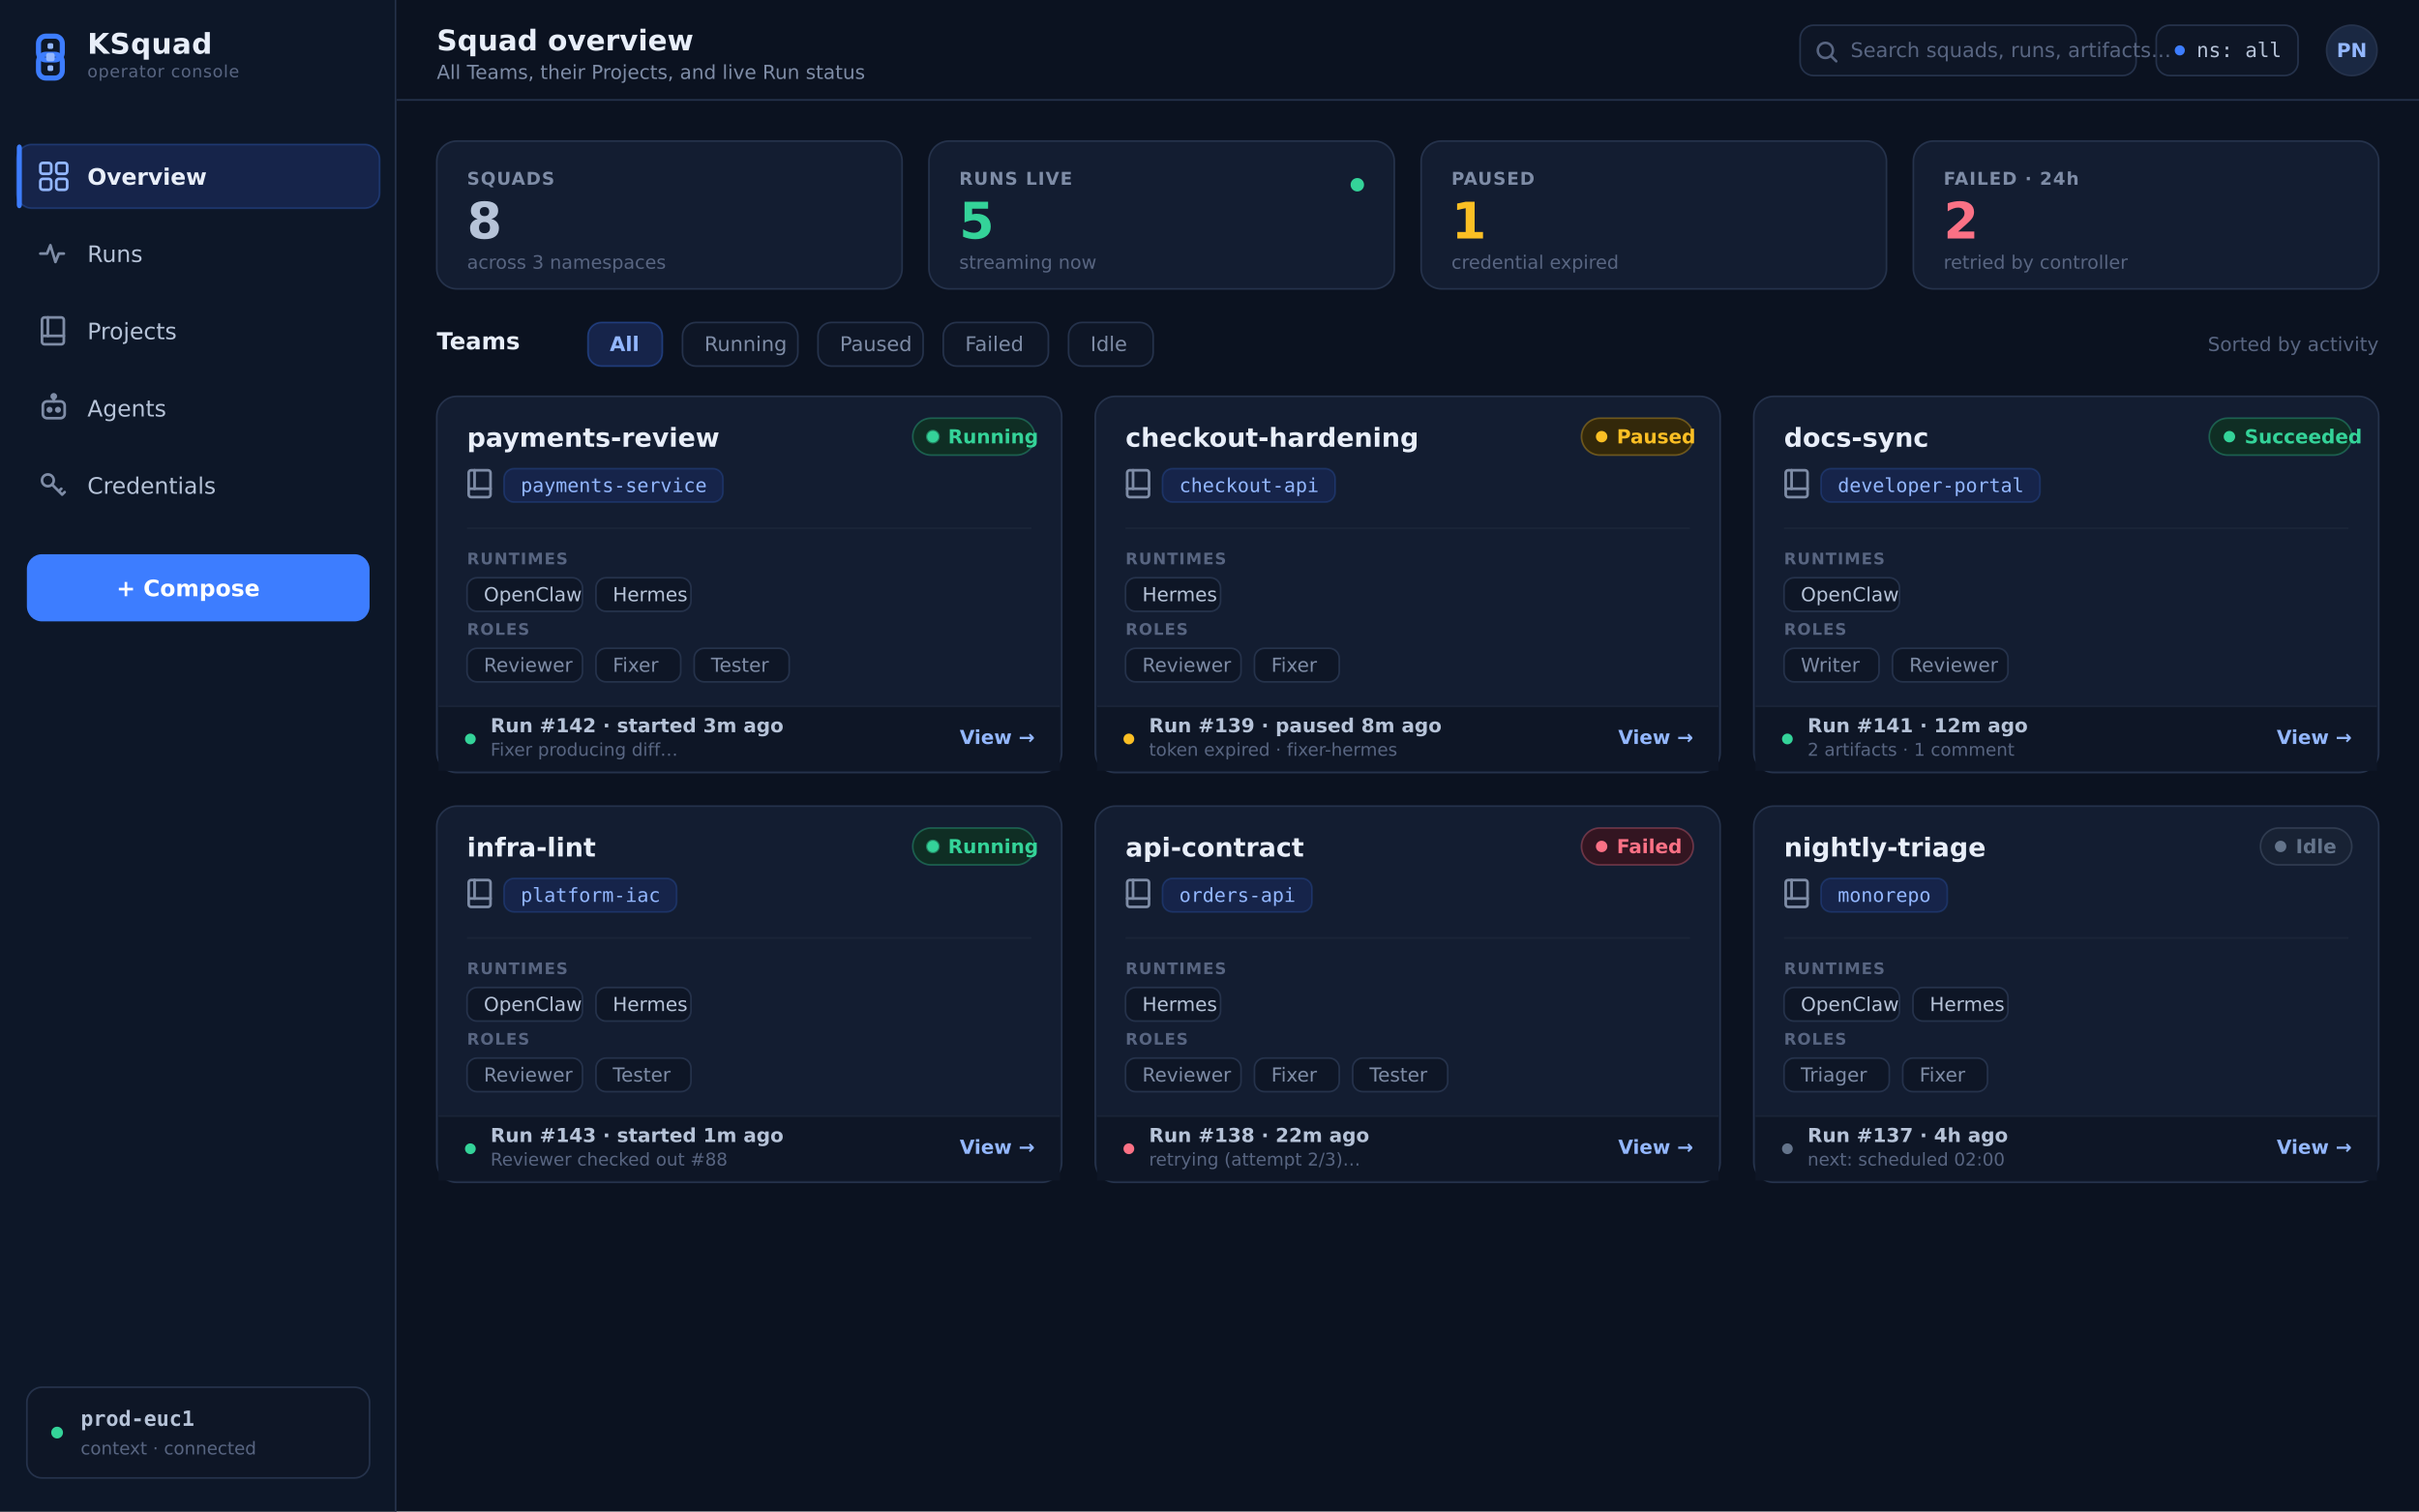
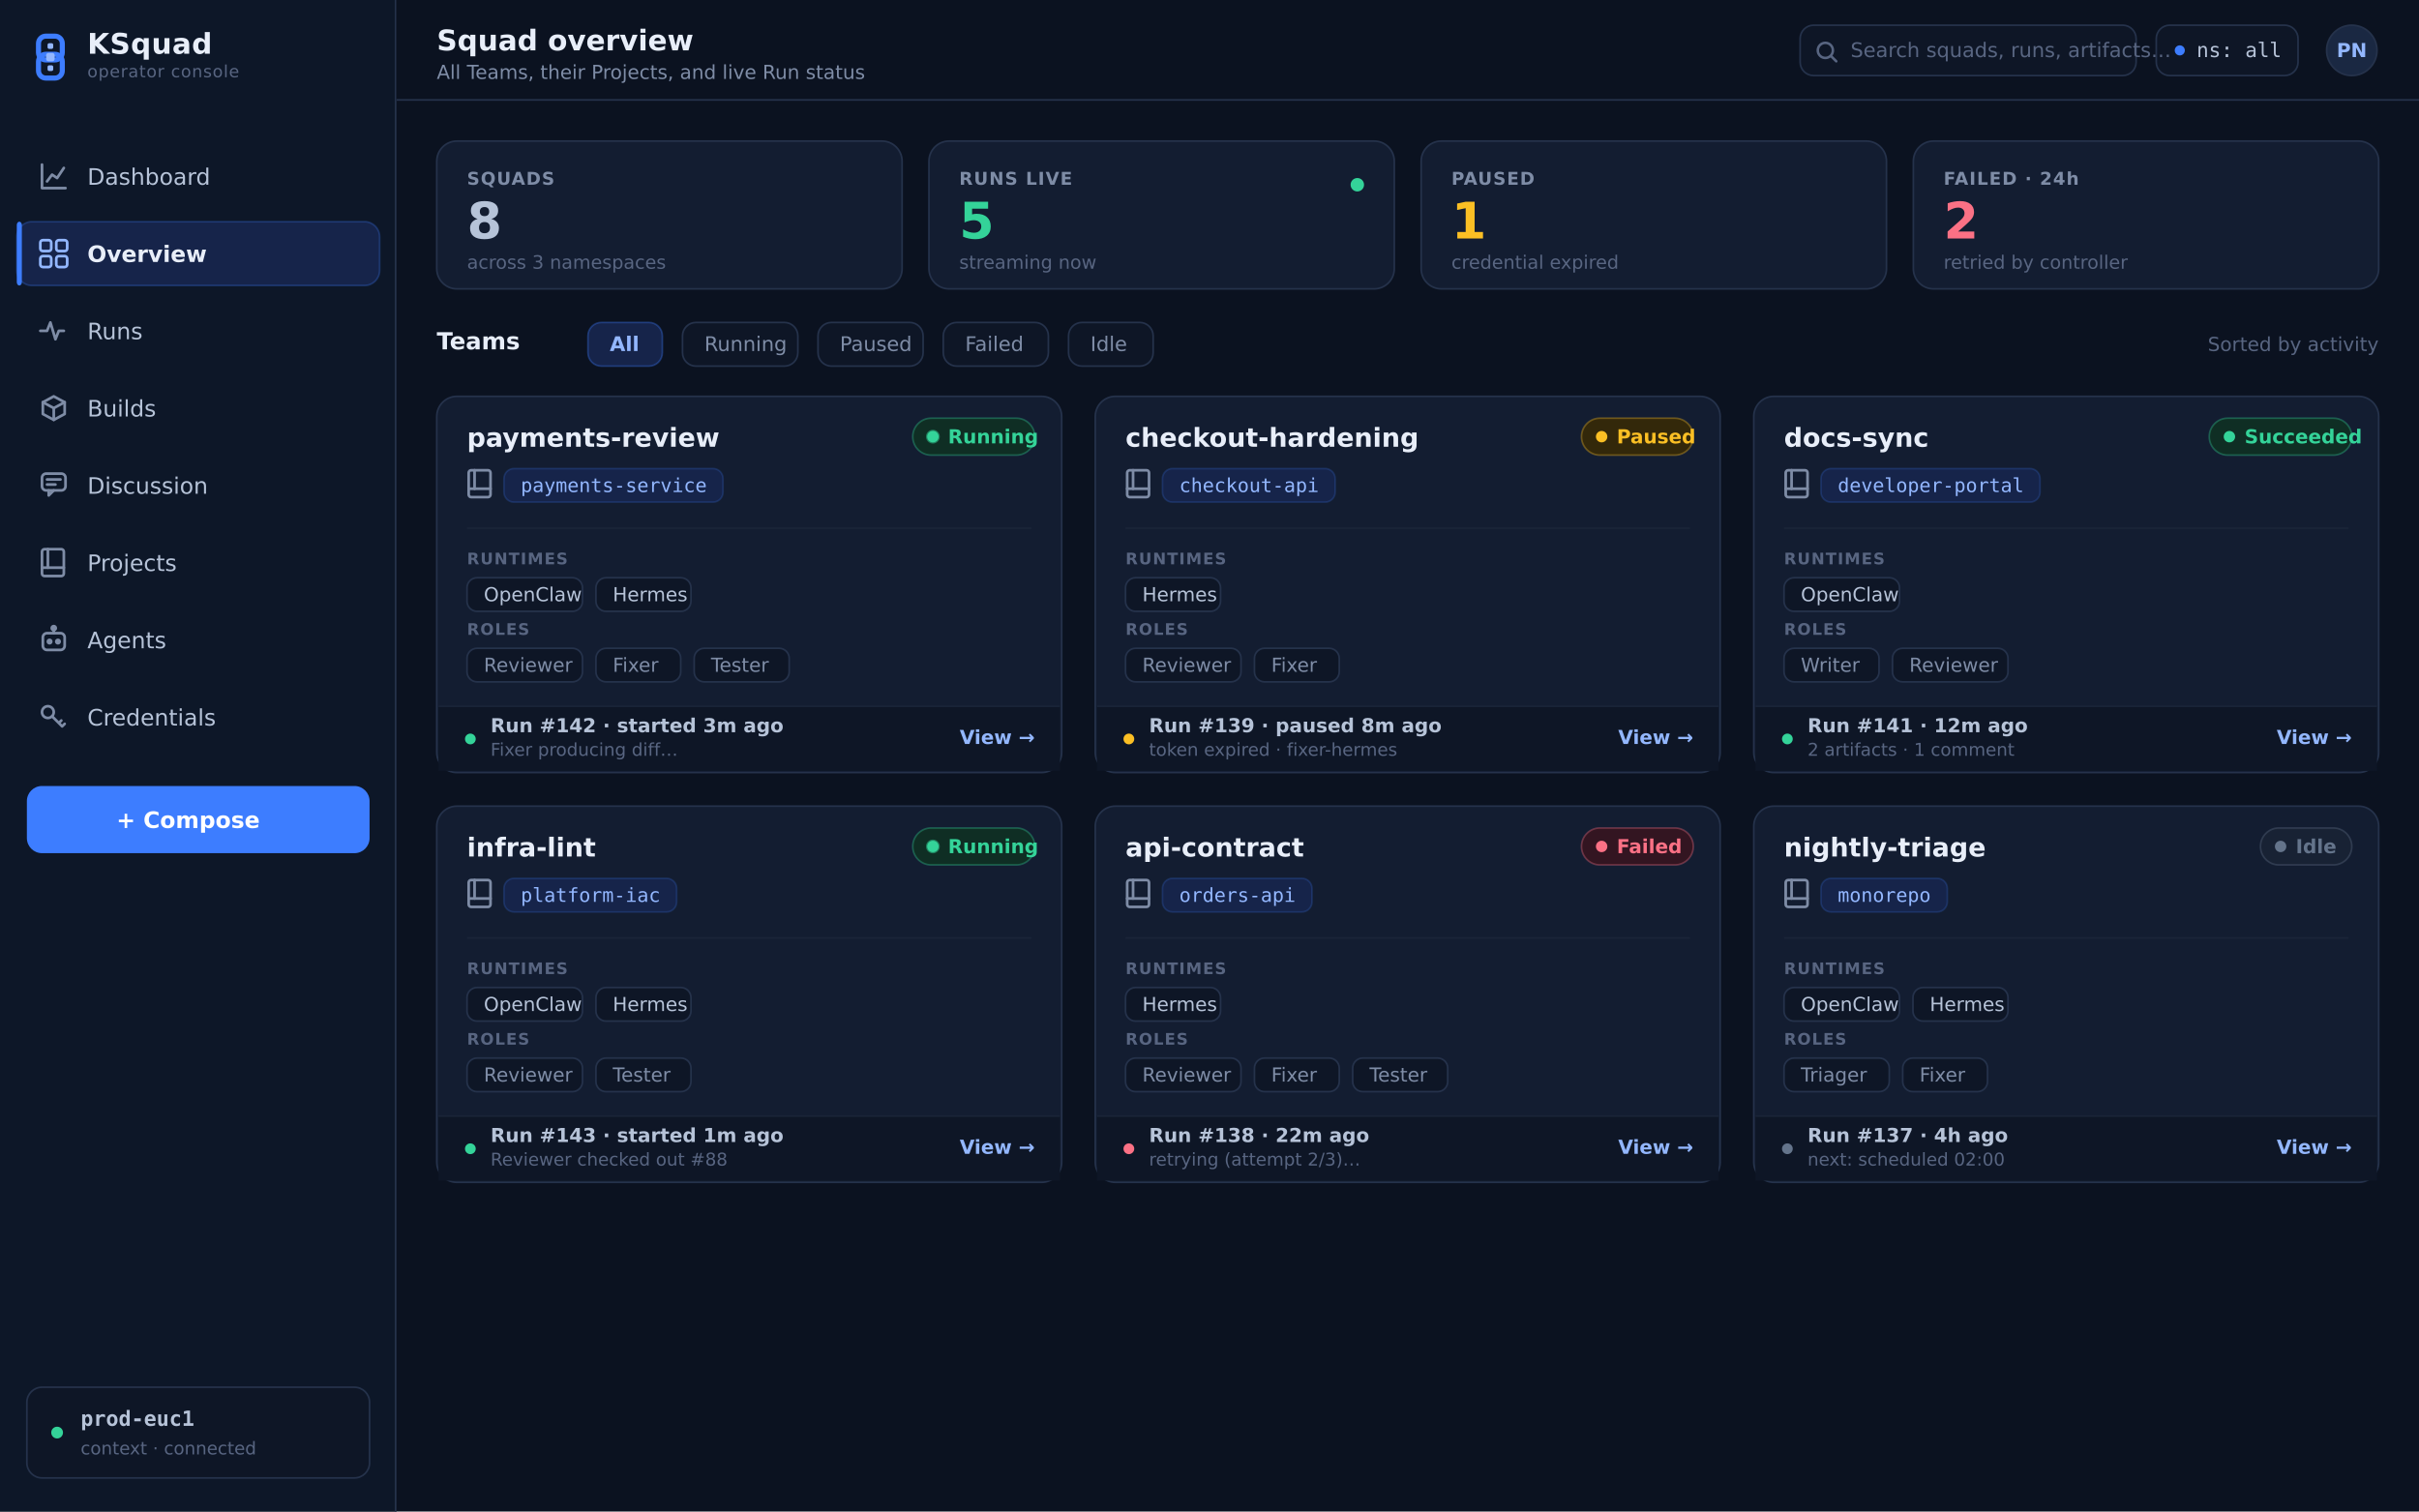
<svg xmlns="http://www.w3.org/2000/svg" width="1440" height="900" viewBox="0 0 1440 900" font-family="DejaVu Sans">
  <rect x="0" y="0" width="1440" height="900" rx="0" ry="0" fill="#0B1220" stroke="none" stroke-width="1" />
  <rect x="0" y="0" width="236" height="900" rx="0" ry="0" fill="#0D1728" stroke="none" stroke-width="1" />
  <rect x="235" y="0" width="1" height="900" rx="0" ry="0" fill="#25324B" stroke="none" stroke-width="1" />
  <g transform="translate(30,34) scale(0.33735) translate(-50,-50)">
    <rect x="29" y="45" width="42" height="42" rx="13" fill="none" stroke="#3D7DFF" stroke-width="9" />
    <rect x="29" y="13" width="42" height="42" rx="13" fill="none" stroke="#3D7DFF" stroke-width="9" />
    <rect x="45" y="25.5" width="10" height="10" rx="2.8" fill="#93B7FF" />
    <rect x="45" y="64.5" width="10" height="10" rx="2.8" fill="#93B7FF" />
    <rect x="42.5" y="42.5" width="15" height="15" rx="4.2" fill="#93B7FF" />
  </g>
  <text x="52" y="32" font-family="DejaVu Sans" font-size="17" fill="#E8EEF9" font-weight="700" text-anchor="start" letter-spacing="0.2">KSquad</text>
  <text x="52" y="46" font-family="DejaVu Sans" font-size="10" fill="#586581" font-weight="400" text-anchor="start" letter-spacing="0.4">operator console</text>
-   <rect x="10" y="86" width="216" height="38" rx="9" ry="9" fill="#16244A" stroke="#3D7DFF44" stroke-width="1" />
-   <rect x="10" y="86" width="3" height="38" rx="2" ry="2" fill="#3D7DFF" stroke="none" stroke-width="1" />
+   <g fill="none" stroke="#7E8CA6" stroke-width="1.6" stroke-linecap="round" stroke-linejoin="round">
+     <path d="M25 98 v14 h14" />
+     <path d="M28 108 l3 -4 l3 2 l4 -6" />
+   </g>
+   <text x="52" y="110" font-family="DejaVu Sans" font-size="13.5" fill="#B6C3D8" font-weight="500" text-anchor="start">Dashboard</text>
+   <rect x="10" y="132" width="216" height="38" rx="9" ry="9" fill="#16244A" stroke="#3D7DFF44" stroke-width="1" />
+   <rect x="10" y="132" width="3" height="38" rx="2" ry="2" fill="#3D7DFF" stroke="none" stroke-width="1" />
  <g fill="none" stroke="#93B7FF" stroke-width="1.6" stroke-linecap="round" stroke-linejoin="round">
-     <rect x="24" y="97" width="6.5" height="6.5" rx="1.5" />
-     <rect x="33.5" y="97" width="6.5" height="6.5" rx="1.5" />
-     <rect x="24" y="106.5" width="6.5" height="6.5" rx="1.5" />
-     <rect x="33.5" y="106.5" width="6.5" height="6.5" rx="1.5" />
-   </g>
-   <text x="52" y="110" font-family="DejaVu Sans" font-size="13.5" fill="#E8EEF9" font-weight="600" text-anchor="start">Overview</text>
-   <g fill="none" stroke="#7E8CA6" stroke-width="1.6" stroke-linecap="round" stroke-linejoin="round">
-     <path d="M24 151 h4 l2 -5 l3 10 l2 -5 h3" />
-   </g>
-   <text x="52" y="156" font-family="DejaVu Sans" font-size="13.5" fill="#B6C3D8" font-weight="500" text-anchor="start">Runs</text>
-   <g fill="none" stroke="#7E8CA6" stroke-width="1.6" stroke-linecap="round" stroke-linejoin="round">
-     <rect x="25" y="189" width="13" height="16" rx="1.5" />
-     <path d="M25 200 h13" />
-     <path d="M28.5 189 v11" />
-   </g>
-   <text x="52" y="202" font-family="DejaVu Sans" font-size="13.5" fill="#B6C3D8" font-weight="500" text-anchor="start">Projects</text>
-   <g fill="none" stroke="#7E8CA6" stroke-width="1.6" stroke-linecap="round" stroke-linejoin="round">
-     <rect x="25.5" y="239" width="13" height="10" rx="2.5" />
-     <path d="M32 236 v3" />
-     <circle cx="32" cy="236" r="1.2" fill="#7E8CA6" />
-     <circle cx="29.5" cy="244" r="1" fill="#7E8CA6" />
-     <circle cx="34.5" cy="244" r="1" fill="#7E8CA6" />
-   </g>
-   <text x="52" y="248" font-family="DejaVu Sans" font-size="13.5" fill="#B6C3D8" font-weight="500" text-anchor="start">Agents</text>
-   <g fill="none" stroke="#7E8CA6" stroke-width="1.6" stroke-linecap="round" stroke-linejoin="round">
-     <circle cx="28.5" cy="286" r="3.5" />
-     <path d="M31 288.5 l6 6 M35 292.5 l1.5 -1.5 M37 294.5 l1.5 -1.5" />
-   </g>
-   <text x="52" y="294" font-family="DejaVu Sans" font-size="13.5" fill="#B6C3D8" font-weight="500" text-anchor="start">Credentials</text>
-   <rect x="16" y="330" width="204" height="40" rx="9" ry="9" fill="#3D7DFF" stroke="none" stroke-width="1" />
-   <text x="112" y="355" font-family="DejaVu Sans" font-size="13.5" fill="#fff" font-weight="600" text-anchor="middle">+  Compose</text>
+     <rect x="24" y="143" width="6.5" height="6.5" rx="1.5" />
+     <rect x="33.5" y="143" width="6.5" height="6.5" rx="1.5" />
+     <rect x="24" y="152.5" width="6.5" height="6.5" rx="1.5" />
+     <rect x="33.5" y="152.5" width="6.5" height="6.5" rx="1.5" />
+   </g>
+   <text x="52" y="156" font-family="DejaVu Sans" font-size="13.5" fill="#E8EEF9" font-weight="600" text-anchor="start">Overview</text>
+   <g fill="none" stroke="#7E8CA6" stroke-width="1.6" stroke-linecap="round" stroke-linejoin="round">
+     <path d="M24 197 h4 l2 -5 l3 10 l2 -5 h3" />
+   </g>
+   <text x="52" y="202" font-family="DejaVu Sans" font-size="13.5" fill="#B6C3D8" font-weight="500" text-anchor="start">Runs</text>
+   <g fill="none" stroke="#7E8CA6" stroke-width="1.6" stroke-linecap="round" stroke-linejoin="round">
+     <path d="M32 236 l6.5 3.5 v7 l-6.5 3.5 l-6.5 -3.5 v-7 z" />
+     <path d="M25.5 239.5 l6.5 3.5 l6.5 -3.5" />
+     <path d="M32 243 v7" />
+   </g>
+   <text x="52" y="248" font-family="DejaVu Sans" font-size="13.5" fill="#B6C3D8" font-weight="500" text-anchor="start">Builds</text>
+   <g fill="none" stroke="#7E8CA6" stroke-width="1.6" stroke-linecap="round" stroke-linejoin="round">
+     <rect x="25" y="282" width="14" height="10" rx="2.5" />
+     <path d="M29 292 v3 l3 -3" />
+     <path d="M28 285.5 h8 M28 288.5 h5" />
+   </g>
+   <text x="52" y="294" font-family="DejaVu Sans" font-size="13.5" fill="#B6C3D8" font-weight="500" text-anchor="start">Discussion</text>
+   <g fill="none" stroke="#7E8CA6" stroke-width="1.6" stroke-linecap="round" stroke-linejoin="round">
+     <rect x="25" y="327" width="13" height="16" rx="1.5" />
+     <path d="M25 338 h13" />
+     <path d="M28.5 327 v11" />
+   </g>
+   <text x="52" y="340" font-family="DejaVu Sans" font-size="13.5" fill="#B6C3D8" font-weight="500" text-anchor="start">Projects</text>
+   <g fill="none" stroke="#7E8CA6" stroke-width="1.6" stroke-linecap="round" stroke-linejoin="round">
+     <rect x="25.5" y="377" width="13" height="10" rx="2.5" />
+     <path d="M32 374 v3" />
+     <circle cx="32" cy="374" r="1.2" fill="#7E8CA6" />
+     <circle cx="29.5" cy="382" r="1" fill="#7E8CA6" />
+     <circle cx="34.5" cy="382" r="1" fill="#7E8CA6" />
+   </g>
+   <text x="52" y="386" font-family="DejaVu Sans" font-size="13.5" fill="#B6C3D8" font-weight="500" text-anchor="start">Agents</text>
+   <g fill="none" stroke="#7E8CA6" stroke-width="1.6" stroke-linecap="round" stroke-linejoin="round">
+     <circle cx="28.5" cy="424" r="3.5" />
+     <path d="M31 426.5 l6 6 M35 430.5 l1.5 -1.5 M37 432.5 l1.5 -1.5" />
+   </g>
+   <text x="52" y="432" font-family="DejaVu Sans" font-size="13.5" fill="#B6C3D8" font-weight="500" text-anchor="start">Credentials</text>
+   <rect x="16" y="468" width="204" height="40" rx="9" ry="9" fill="#3D7DFF" stroke="none" stroke-width="1" />
+   <text x="112" y="493" font-family="DejaVu Sans" font-size="13.5" fill="#fff" font-weight="600" text-anchor="middle">+  Compose</text>
  <rect x="16" y="826" width="204" height="54" rx="9" ry="9" fill="#0E1626" stroke="#25324B" stroke-width="1" />
  <circle cx="34" cy="853" r="3.5" fill="#34D399" />
  <text x="48" y="849" font-family="DejaVu Sans Mono" font-size="12.5" fill="#B6C3D8" font-weight="600" text-anchor="start">prod-euc1</text>
  <text x="48" y="866" font-family="DejaVu Sans" font-size="10.5" fill="#586581" font-weight="400" text-anchor="start">context · connected</text>
  <rect x="236" y="0" width="1204" height="60" rx="0" ry="0" fill="#0B1220" stroke="none" stroke-width="1" />
  <rect x="236" y="59" width="1204" height="1" rx="0" ry="0" fill="#25324B" stroke="none" stroke-width="1" />
  <text x="260" y="30" font-family="DejaVu Sans" font-size="17" fill="#E8EEF9" font-weight="700" text-anchor="start">Squad overview</text>
  <text x="260" y="47" font-family="DejaVu Sans" font-size="11.5" fill="#7E8CA6" font-weight="400" text-anchor="start">All Teams, their Projects, and live Run status</text>
  <circle cx="1400" cy="30" r="15" fill="#1A2842" stroke="#25324B" />
  <text x="1400" y="34" font-family="DejaVu Sans" font-size="11.5" fill="#93B7FF" font-weight="700" text-anchor="middle">PN</text>
  <rect x="1283.6" y="15" width="84.4" height="30" rx="8" ry="8" fill="#0E1626" stroke="#25324B" stroke-width="1" />
  <circle cx="1297.6" cy="30" r="3" fill="#3D7DFF" />
  <text x="1307.6" y="34" font-family="DejaVu Sans Mono" font-size="12" fill="#B6C3D8" font-weight="400" text-anchor="start">ns: all</text>
  <rect x="1071.6" y="15" width="200" height="30" rx="8" ry="8" fill="#0E1626" stroke="#25324B" stroke-width="1" />
  <circle cx="1086.6" cy="30" r="4.5" fill="none" stroke="#586581" stroke-width="1.5" />
  <path d="M1090.1 33.5 l3 3" stroke="#586581" stroke-width="1.5" stroke-linecap="round" />
  <text x="1101.6" y="34" font-family="DejaVu Sans" font-size="12" fill="#586581" font-weight="400" text-anchor="start">Search squads, runs, artifacts…</text>
  <rect x="260" y="84" width="277" height="88" rx="12" ry="12" fill="#131D31" stroke="#25324B" stroke-width="1" />
  <text x="278" y="110" font-family="DejaVu Sans" font-size="10.5" fill="#7E8CA6" font-weight="600" text-anchor="start" letter-spacing="0.6">SQUADS</text>
  <text x="278" y="142" font-family="DejaVu Sans" font-size="30" fill="#B6C3D8" font-weight="700" text-anchor="start">8</text>
  <text x="278" y="160" font-family="DejaVu Sans" font-size="11" fill="#586581" font-weight="400" text-anchor="start">across 3 namespaces</text>
  <rect x="553" y="84" width="277" height="88" rx="12" ry="12" fill="#131D31" stroke="#25324B" stroke-width="1" />
  <text x="571" y="110" font-family="DejaVu Sans" font-size="10.5" fill="#7E8CA6" font-weight="600" text-anchor="start" letter-spacing="0.6">RUNS LIVE</text>
  <text x="571" y="142" font-family="DejaVu Sans" font-size="30" fill="#34D399" font-weight="700" text-anchor="start">5</text>
  <text x="571" y="160" font-family="DejaVu Sans" font-size="11" fill="#586581" font-weight="400" text-anchor="start">streaming now</text>
  <circle cx="808" cy="110" r="4" fill="#34D399">
    <animate attributeName="opacity" values="1;0.3;1" dur="1.6s" repeatCount="indefinite" />
  </circle>
  <rect x="846" y="84" width="277" height="88" rx="12" ry="12" fill="#131D31" stroke="#25324B" stroke-width="1" />
  <text x="864" y="110" font-family="DejaVu Sans" font-size="10.5" fill="#7E8CA6" font-weight="600" text-anchor="start" letter-spacing="0.6">PAUSED</text>
  <text x="864" y="142" font-family="DejaVu Sans" font-size="30" fill="#FBBF24" font-weight="700" text-anchor="start">1</text>
  <text x="864" y="160" font-family="DejaVu Sans" font-size="11" fill="#586581" font-weight="400" text-anchor="start">credential expired</text>
  <rect x="1139" y="84" width="277" height="88" rx="12" ry="12" fill="#131D31" stroke="#25324B" stroke-width="1" />
  <text x="1157" y="110" font-family="DejaVu Sans" font-size="10.5" fill="#7E8CA6" font-weight="600" text-anchor="start" letter-spacing="0.6">FAILED · 24h</text>
  <text x="1157" y="142" font-family="DejaVu Sans" font-size="30" fill="#FB7185" font-weight="700" text-anchor="start">2</text>
  <text x="1157" y="160" font-family="DejaVu Sans" font-size="11" fill="#586581" font-weight="400" text-anchor="start">retried by controller</text>
  <text x="260" y="208" font-family="DejaVu Sans" font-size="14" fill="#E8EEF9" font-weight="700" text-anchor="start">Teams</text>
  <rect x="350" y="192" width="44.285" height="26" rx="8" ry="8" fill="#16244A" stroke="#3D7DFF55" stroke-width="1" />
  <text x="363" y="209" font-family="DejaVu Sans" font-size="12" fill="#93B7FF" font-weight="600" text-anchor="start">All</text>
  <rect x="406.285" y="192" width="68.665" height="26" rx="8" ry="8" fill="#0E1626" stroke="#25324B" stroke-width="1" />
  <text x="419.285" y="209" font-family="DejaVu Sans" font-size="12" fill="#7E8CA6" font-weight="500" text-anchor="start">Running</text>
  <rect x="486.95" y="192" width="62.57" height="26" rx="8" ry="8" fill="#0E1626" stroke="#25324B" stroke-width="1" />
  <text x="499.95" y="209" font-family="DejaVu Sans" font-size="12" fill="#7E8CA6" font-weight="500" text-anchor="start">Paused</text>
  <rect x="561.52" y="192" width="62.57" height="26" rx="8" ry="8" fill="#0E1626" stroke="#25324B" stroke-width="1" />
  <text x="574.52" y="209" font-family="DejaVu Sans" font-size="12" fill="#7E8CA6" font-weight="500" text-anchor="start">Failed</text>
  <rect x="636.09" y="192" width="50.38" height="26" rx="8" ry="8" fill="#0E1626" stroke="#25324B" stroke-width="1" />
  <text x="649.09" y="209" font-family="DejaVu Sans" font-size="12" fill="#7E8CA6" font-weight="500" text-anchor="start">Idle</text>
  <text x="1416" y="209" font-family="DejaVu Sans" font-size="11.5" fill="#586581" font-weight="400" text-anchor="end">Sorted by activity</text>
  <rect x="260" y="236" width="372" height="224" rx="12" ry="12" fill="#131D31" stroke="#25324B" stroke-width="1" />
  <text x="278" y="266" font-family="DejaVu Sans" font-size="15.5" fill="#E8EEF9" font-weight="700" text-anchor="start">payments-review</text>
  <rect x="543.335" y="249" width="72.665" height="22" rx="11" ry="11" fill="#0F2E24" stroke="#34D39955" stroke-width="1" />
  <circle cx="555.335" cy="260" r="3.4" fill="#34D399" />
  <circle cx="555.335" cy="260" r="3.4" fill="none" stroke="#34D399" stroke-width="1.4" opacity="0.5">
    <animate attributeName="r" values="3.4;8;3.4" dur="1.8s" repeatCount="indefinite" />
    <animate attributeName="opacity" values="0.55;0;0.55" dur="1.8s" repeatCount="indefinite" />
  </circle>
  <text x="564.335" y="264" font-family="DejaVu Sans" font-size="11.5" fill="#34D399" font-weight="600" text-anchor="start">Running</text>
  <g fill="none" stroke="#7E8CA6" stroke-width="1.6" stroke-linecap="round" stroke-linejoin="round">
    <rect x="279" y="280" width="13" height="16" rx="1.5" />
    <path d="M279 291 h13" />
    <path d="M282.5 280 v11" />
  </g>
  <rect x="300" y="279" width="130.4" height="20" rx="6" ry="6" fill="#16244A" stroke="#3D7DFF33" stroke-width="1" />
  <text x="310" y="293" font-family="DejaVu Sans Mono" font-size="11.5" fill="#93B7FF" font-weight="400" text-anchor="start">payments-service</text>
  <rect x="278" y="314" width="336" height="1" rx="0" ry="0" fill="#1A2438" stroke="none" stroke-width="1" />
  <text x="278" y="336" font-family="DejaVu Sans" font-size="9.5" fill="#586581" font-weight="600" text-anchor="start" letter-spacing="0.6">RUNTIMES</text>
  <rect x="278" y="344" width="68.76" height="20" rx="6" ry="6" fill="#0E1626" stroke="#25324B" stroke-width="1" />
  <text x="288" y="358" font-family="DejaVu Sans" font-size="11.5" fill="#B6C3D8" font-weight="400" text-anchor="start">OpenClaw</text>
  <rect x="354.76" y="344" width="56.57" height="20" rx="6" ry="6" fill="#0E1626" stroke="#25324B" stroke-width="1" />
  <text x="364.76" y="358" font-family="DejaVu Sans" font-size="11.5" fill="#B6C3D8" font-weight="400" text-anchor="start">Hermes</text>
  <text x="278" y="378" font-family="DejaVu Sans" font-size="9.5" fill="#586581" font-weight="600" text-anchor="start" letter-spacing="0.6">ROLES</text>
  <rect x="278" y="386" width="68.76" height="20" rx="6" ry="6" fill="#0E1626" stroke="#25324B" stroke-width="1" />
  <text x="288" y="400" font-family="DejaVu Sans" font-size="11.5" fill="#7E8CA6" font-weight="400" text-anchor="start">Reviewer</text>
  <rect x="354.76" y="386" width="50.475" height="20" rx="6" ry="6" fill="#0E1626" stroke="#25324B" stroke-width="1" />
  <text x="364.76" y="400" font-family="DejaVu Sans" font-size="11.5" fill="#7E8CA6" font-weight="400" text-anchor="start">Fixer</text>
  <rect x="413.235" y="386" width="56.57" height="20" rx="6" ry="6" fill="#0E1626" stroke="#25324B" stroke-width="1" />
  <text x="423.235" y="400" font-family="DejaVu Sans" font-size="11.5" fill="#7E8CA6" font-weight="400" text-anchor="start">Tester</text>
  <rect x="261" y="420" width="370" height="39" rx="0" ry="0" fill="#0E1626" stroke="none" stroke-width="1" />
  <rect x="261" y="420" width="370" height="1" rx="0" ry="0" fill="#1A2438" stroke="none" stroke-width="1" />
  <circle cx="280" cy="440" r="3.2" fill="#34D399" />
  <text x="292" y="436" font-family="DejaVu Sans" font-size="11.5" fill="#B6C3D8" font-weight="600" text-anchor="start">Run #142 · started 3m ago</text>
  <text x="292" y="450" font-family="DejaVu Sans" font-size="10.5" fill="#586581" font-weight="400" text-anchor="start">Fixer producing diff…</text>
  <text x="616" y="443" font-family="DejaVu Sans" font-size="11.5" fill="#93B7FF" font-weight="600" text-anchor="end">View →</text>
  <rect x="652" y="236" width="372" height="224" rx="12" ry="12" fill="#131D31" stroke="#25324B" stroke-width="1" />
  <text x="670" y="266" font-family="DejaVu Sans" font-size="15.5" fill="#E8EEF9" font-weight="700" text-anchor="start">checkout-hardening</text>
  <rect x="941.43" y="249" width="66.57" height="22" rx="11" ry="11" fill="#33280A" stroke="#FBBF2455" stroke-width="1" />
  <circle cx="953.43" cy="260" r="3.4" fill="#FBBF24" />
  <text x="962.43" y="264" font-family="DejaVu Sans" font-size="11.5" fill="#FBBF24" font-weight="600" text-anchor="start">Paused</text>
  <g fill="none" stroke="#7E8CA6" stroke-width="1.6" stroke-linecap="round" stroke-linejoin="round">
    <rect x="671" y="280" width="13" height="16" rx="1.5" />
    <path d="M671 291 h13" />
    <path d="M674.5 280 v11" />
  </g>
  <rect x="692" y="279" width="102.8" height="20" rx="6" ry="6" fill="#16244A" stroke="#3D7DFF33" stroke-width="1" />
  <text x="702" y="293" font-family="DejaVu Sans Mono" font-size="11.5" fill="#93B7FF" font-weight="400" text-anchor="start">checkout-api</text>
  <rect x="670" y="314" width="336" height="1" rx="0" ry="0" fill="#1A2438" stroke="none" stroke-width="1" />
  <text x="670" y="336" font-family="DejaVu Sans" font-size="9.5" fill="#586581" font-weight="600" text-anchor="start" letter-spacing="0.6">RUNTIMES</text>
  <rect x="670" y="344" width="56.57" height="20" rx="6" ry="6" fill="#0E1626" stroke="#25324B" stroke-width="1" />
  <text x="680" y="358" font-family="DejaVu Sans" font-size="11.5" fill="#B6C3D8" font-weight="400" text-anchor="start">Hermes</text>
  <text x="670" y="378" font-family="DejaVu Sans" font-size="9.5" fill="#586581" font-weight="600" text-anchor="start" letter-spacing="0.6">ROLES</text>
  <rect x="670" y="386" width="68.76" height="20" rx="6" ry="6" fill="#0E1626" stroke="#25324B" stroke-width="1" />
  <text x="680" y="400" font-family="DejaVu Sans" font-size="11.5" fill="#7E8CA6" font-weight="400" text-anchor="start">Reviewer</text>
  <rect x="746.76" y="386" width="50.475" height="20" rx="6" ry="6" fill="#0E1626" stroke="#25324B" stroke-width="1" />
  <text x="756.76" y="400" font-family="DejaVu Sans" font-size="11.5" fill="#7E8CA6" font-weight="400" text-anchor="start">Fixer</text>
  <rect x="653" y="420" width="370" height="39" rx="0" ry="0" fill="#0E1626" stroke="none" stroke-width="1" />
  <rect x="653" y="420" width="370" height="1" rx="0" ry="0" fill="#1A2438" stroke="none" stroke-width="1" />
  <circle cx="672" cy="440" r="3.2" fill="#FBBF24" />
  <text x="684" y="436" font-family="DejaVu Sans" font-size="11.5" fill="#B6C3D8" font-weight="600" text-anchor="start">Run #139 · paused 8m ago</text>
  <text x="684" y="450" font-family="DejaVu Sans" font-size="10.5" fill="#586581" font-weight="400" text-anchor="start">token expired · fixer-hermes</text>
  <text x="1008" y="443" font-family="DejaVu Sans" font-size="11.5" fill="#93B7FF" font-weight="600" text-anchor="end">View →</text>
  <rect x="1044" y="236" width="372" height="224" rx="12" ry="12" fill="#131D31" stroke="#25324B" stroke-width="1" />
  <text x="1062" y="266" font-family="DejaVu Sans" font-size="15.5" fill="#E8EEF9" font-weight="700" text-anchor="start">docs-sync</text>
  <rect x="1315.145" y="249" width="84.855" height="22" rx="11" ry="11" fill="#0F2E24" stroke="#34D39955" stroke-width="1" />
  <circle cx="1327.145" cy="260" r="3.4" fill="#34D399" />
  <text x="1336.145" y="264" font-family="DejaVu Sans" font-size="11.5" fill="#34D399" font-weight="600" text-anchor="start">Succeeded</text>
  <g fill="none" stroke="#7E8CA6" stroke-width="1.6" stroke-linecap="round" stroke-linejoin="round">
    <rect x="1063" y="280" width="13" height="16" rx="1.5" />
    <path d="M1063 291 h13" />
    <path d="M1066.5 280 v11" />
  </g>
  <rect x="1084" y="279" width="130.4" height="20" rx="6" ry="6" fill="#16244A" stroke="#3D7DFF33" stroke-width="1" />
  <text x="1094" y="293" font-family="DejaVu Sans Mono" font-size="11.5" fill="#93B7FF" font-weight="400" text-anchor="start">developer-portal</text>
  <rect x="1062" y="314" width="336" height="1" rx="0" ry="0" fill="#1A2438" stroke="none" stroke-width="1" />
  <text x="1062" y="336" font-family="DejaVu Sans" font-size="9.5" fill="#586581" font-weight="600" text-anchor="start" letter-spacing="0.6">RUNTIMES</text>
  <rect x="1062" y="344" width="68.76" height="20" rx="6" ry="6" fill="#0E1626" stroke="#25324B" stroke-width="1" />
  <text x="1072" y="358" font-family="DejaVu Sans" font-size="11.5" fill="#B6C3D8" font-weight="400" text-anchor="start">OpenClaw</text>
  <text x="1062" y="378" font-family="DejaVu Sans" font-size="9.5" fill="#586581" font-weight="600" text-anchor="start" letter-spacing="0.6">ROLES</text>
  <rect x="1062" y="386" width="56.57" height="20" rx="6" ry="6" fill="#0E1626" stroke="#25324B" stroke-width="1" />
  <text x="1072" y="400" font-family="DejaVu Sans" font-size="11.5" fill="#7E8CA6" font-weight="400" text-anchor="start">Writer</text>
  <rect x="1126.57" y="386" width="68.76" height="20" rx="6" ry="6" fill="#0E1626" stroke="#25324B" stroke-width="1" />
  <text x="1136.57" y="400" font-family="DejaVu Sans" font-size="11.5" fill="#7E8CA6" font-weight="400" text-anchor="start">Reviewer</text>
  <rect x="1045" y="420" width="370" height="39" rx="0" ry="0" fill="#0E1626" stroke="none" stroke-width="1" />
  <rect x="1045" y="420" width="370" height="1" rx="0" ry="0" fill="#1A2438" stroke="none" stroke-width="1" />
  <circle cx="1064" cy="440" r="3.2" fill="#34D399" />
  <text x="1076" y="436" font-family="DejaVu Sans" font-size="11.5" fill="#B6C3D8" font-weight="600" text-anchor="start">Run #141 · 12m ago</text>
  <text x="1076" y="450" font-family="DejaVu Sans" font-size="10.5" fill="#586581" font-weight="400" text-anchor="start">2 artifacts · 1 comment</text>
  <text x="1400" y="443" font-family="DejaVu Sans" font-size="11.5" fill="#93B7FF" font-weight="600" text-anchor="end">View →</text>
  <rect x="260" y="480" width="372" height="224" rx="12" ry="12" fill="#131D31" stroke="#25324B" stroke-width="1" />
  <text x="278" y="510" font-family="DejaVu Sans" font-size="15.5" fill="#E8EEF9" font-weight="700" text-anchor="start">infra-lint</text>
  <rect x="543.335" y="493" width="72.665" height="22" rx="11" ry="11" fill="#0F2E24" stroke="#34D39955" stroke-width="1" />
  <circle cx="555.335" cy="504" r="3.4" fill="#34D399" />
  <circle cx="555.335" cy="504" r="3.4" fill="none" stroke="#34D399" stroke-width="1.4" opacity="0.5">
    <animate attributeName="r" values="3.4;8;3.4" dur="1.8s" repeatCount="indefinite" />
    <animate attributeName="opacity" values="0.55;0;0.55" dur="1.8s" repeatCount="indefinite" />
  </circle>
  <text x="564.335" y="508" font-family="DejaVu Sans" font-size="11.5" fill="#34D399" font-weight="600" text-anchor="start">Running</text>
  <g fill="none" stroke="#7E8CA6" stroke-width="1.6" stroke-linecap="round" stroke-linejoin="round">
    <rect x="279" y="524" width="13" height="16" rx="1.5" />
    <path d="M279 535 h13" />
    <path d="M282.5 524 v11" />
  </g>
  <rect x="300" y="523" width="102.8" height="20" rx="6" ry="6" fill="#16244A" stroke="#3D7DFF33" stroke-width="1" />
  <text x="310" y="537" font-family="DejaVu Sans Mono" font-size="11.5" fill="#93B7FF" font-weight="400" text-anchor="start">platform-iac</text>
  <rect x="278" y="558" width="336" height="1" rx="0" ry="0" fill="#1A2438" stroke="none" stroke-width="1" />
  <text x="278" y="580" font-family="DejaVu Sans" font-size="9.5" fill="#586581" font-weight="600" text-anchor="start" letter-spacing="0.6">RUNTIMES</text>
  <rect x="278" y="588" width="68.76" height="20" rx="6" ry="6" fill="#0E1626" stroke="#25324B" stroke-width="1" />
  <text x="288" y="602" font-family="DejaVu Sans" font-size="11.5" fill="#B6C3D8" font-weight="400" text-anchor="start">OpenClaw</text>
  <rect x="354.76" y="588" width="56.57" height="20" rx="6" ry="6" fill="#0E1626" stroke="#25324B" stroke-width="1" />
  <text x="364.76" y="602" font-family="DejaVu Sans" font-size="11.5" fill="#B6C3D8" font-weight="400" text-anchor="start">Hermes</text>
  <text x="278" y="622" font-family="DejaVu Sans" font-size="9.5" fill="#586581" font-weight="600" text-anchor="start" letter-spacing="0.6">ROLES</text>
  <rect x="278" y="630" width="68.76" height="20" rx="6" ry="6" fill="#0E1626" stroke="#25324B" stroke-width="1" />
  <text x="288" y="644" font-family="DejaVu Sans" font-size="11.5" fill="#7E8CA6" font-weight="400" text-anchor="start">Reviewer</text>
  <rect x="354.76" y="630" width="56.57" height="20" rx="6" ry="6" fill="#0E1626" stroke="#25324B" stroke-width="1" />
  <text x="364.76" y="644" font-family="DejaVu Sans" font-size="11.5" fill="#7E8CA6" font-weight="400" text-anchor="start">Tester</text>
  <rect x="261" y="664" width="370" height="39" rx="0" ry="0" fill="#0E1626" stroke="none" stroke-width="1" />
  <rect x="261" y="664" width="370" height="1" rx="0" ry="0" fill="#1A2438" stroke="none" stroke-width="1" />
  <circle cx="280" cy="684" r="3.2" fill="#34D399" />
  <text x="292" y="680" font-family="DejaVu Sans" font-size="11.5" fill="#B6C3D8" font-weight="600" text-anchor="start">Run #143 · started 1m ago</text>
  <text x="292" y="694" font-family="DejaVu Sans" font-size="10.5" fill="#586581" font-weight="400" text-anchor="start">Reviewer checked out #88</text>
  <text x="616" y="687" font-family="DejaVu Sans" font-size="11.5" fill="#93B7FF" font-weight="600" text-anchor="end">View →</text>
  <rect x="652" y="480" width="372" height="224" rx="12" ry="12" fill="#131D31" stroke="#25324B" stroke-width="1" />
  <text x="670" y="510" font-family="DejaVu Sans" font-size="15.5" fill="#E8EEF9" font-weight="700" text-anchor="start">api-contract</text>
  <rect x="941.43" y="493" width="66.57" height="22" rx="11" ry="11" fill="#331521" stroke="#FB718555" stroke-width="1" />
  <circle cx="953.43" cy="504" r="3.4" fill="#FB7185" />
  <text x="962.43" y="508" font-family="DejaVu Sans" font-size="11.5" fill="#FB7185" font-weight="600" text-anchor="start">Failed</text>
  <g fill="none" stroke="#7E8CA6" stroke-width="1.6" stroke-linecap="round" stroke-linejoin="round">
    <rect x="671" y="524" width="13" height="16" rx="1.5" />
    <path d="M671 535 h13" />
    <path d="M674.5 524 v11" />
  </g>
  <rect x="692" y="523" width="89" height="20" rx="6" ry="6" fill="#16244A" stroke="#3D7DFF33" stroke-width="1" />
  <text x="702" y="537" font-family="DejaVu Sans Mono" font-size="11.5" fill="#93B7FF" font-weight="400" text-anchor="start">orders-api</text>
  <rect x="670" y="558" width="336" height="1" rx="0" ry="0" fill="#1A2438" stroke="none" stroke-width="1" />
  <text x="670" y="580" font-family="DejaVu Sans" font-size="9.5" fill="#586581" font-weight="600" text-anchor="start" letter-spacing="0.6">RUNTIMES</text>
  <rect x="670" y="588" width="56.57" height="20" rx="6" ry="6" fill="#0E1626" stroke="#25324B" stroke-width="1" />
  <text x="680" y="602" font-family="DejaVu Sans" font-size="11.5" fill="#B6C3D8" font-weight="400" text-anchor="start">Hermes</text>
  <text x="670" y="622" font-family="DejaVu Sans" font-size="9.5" fill="#586581" font-weight="600" text-anchor="start" letter-spacing="0.6">ROLES</text>
  <rect x="670" y="630" width="68.76" height="20" rx="6" ry="6" fill="#0E1626" stroke="#25324B" stroke-width="1" />
  <text x="680" y="644" font-family="DejaVu Sans" font-size="11.5" fill="#7E8CA6" font-weight="400" text-anchor="start">Reviewer</text>
  <rect x="746.76" y="630" width="50.475" height="20" rx="6" ry="6" fill="#0E1626" stroke="#25324B" stroke-width="1" />
  <text x="756.76" y="644" font-family="DejaVu Sans" font-size="11.5" fill="#7E8CA6" font-weight="400" text-anchor="start">Fixer</text>
  <rect x="805.235" y="630" width="56.57" height="20" rx="6" ry="6" fill="#0E1626" stroke="#25324B" stroke-width="1" />
  <text x="815.235" y="644" font-family="DejaVu Sans" font-size="11.5" fill="#7E8CA6" font-weight="400" text-anchor="start">Tester</text>
  <rect x="653" y="664" width="370" height="39" rx="0" ry="0" fill="#0E1626" stroke="none" stroke-width="1" />
  <rect x="653" y="664" width="370" height="1" rx="0" ry="0" fill="#1A2438" stroke="none" stroke-width="1" />
  <circle cx="672" cy="684" r="3.2" fill="#FB7185" />
  <text x="684" y="680" font-family="DejaVu Sans" font-size="11.5" fill="#B6C3D8" font-weight="600" text-anchor="start">Run #138 · 22m ago</text>
  <text x="684" y="694" font-family="DejaVu Sans" font-size="10.5" fill="#586581" font-weight="400" text-anchor="start">retrying (attempt 2/3)…</text>
  <text x="1008" y="687" font-family="DejaVu Sans" font-size="11.5" fill="#93B7FF" font-weight="600" text-anchor="end">View →</text>
  <rect x="1044" y="480" width="372" height="224" rx="12" ry="12" fill="#131D31" stroke="#25324B" stroke-width="1" />
  <text x="1062" y="510" font-family="DejaVu Sans" font-size="15.5" fill="#E8EEF9" font-weight="700" text-anchor="start">nightly-triage</text>
  <rect x="1345.62" y="493" width="54.38" height="22" rx="11" ry="11" fill="#182234" stroke="#64748B55" stroke-width="1" />
  <circle cx="1357.62" cy="504" r="3.4" fill="#64748B" />
  <text x="1366.62" y="508" font-family="DejaVu Sans" font-size="11.5" fill="#64748B" font-weight="600" text-anchor="start">Idle</text>
  <g fill="none" stroke="#7E8CA6" stroke-width="1.6" stroke-linecap="round" stroke-linejoin="round">
    <rect x="1063" y="524" width="13" height="16" rx="1.5" />
    <path d="M1063 535 h13" />
    <path d="M1066.5 524 v11" />
  </g>
  <rect x="1084" y="523" width="75.2" height="20" rx="6" ry="6" fill="#16244A" stroke="#3D7DFF33" stroke-width="1" />
  <text x="1094" y="537" font-family="DejaVu Sans Mono" font-size="11.5" fill="#93B7FF" font-weight="400" text-anchor="start">monorepo</text>
  <rect x="1062" y="558" width="336" height="1" rx="0" ry="0" fill="#1A2438" stroke="none" stroke-width="1" />
  <text x="1062" y="580" font-family="DejaVu Sans" font-size="9.5" fill="#586581" font-weight="600" text-anchor="start" letter-spacing="0.6">RUNTIMES</text>
  <rect x="1062" y="588" width="68.76" height="20" rx="6" ry="6" fill="#0E1626" stroke="#25324B" stroke-width="1" />
  <text x="1072" y="602" font-family="DejaVu Sans" font-size="11.5" fill="#B6C3D8" font-weight="400" text-anchor="start">OpenClaw</text>
  <rect x="1138.76" y="588" width="56.57" height="20" rx="6" ry="6" fill="#0E1626" stroke="#25324B" stroke-width="1" />
  <text x="1148.76" y="602" font-family="DejaVu Sans" font-size="11.5" fill="#B6C3D8" font-weight="400" text-anchor="start">Hermes</text>
  <text x="1062" y="622" font-family="DejaVu Sans" font-size="9.5" fill="#586581" font-weight="600" text-anchor="start" letter-spacing="0.6">ROLES</text>
  <rect x="1062" y="630" width="62.665" height="20" rx="6" ry="6" fill="#0E1626" stroke="#25324B" stroke-width="1" />
  <text x="1072" y="644" font-family="DejaVu Sans" font-size="11.5" fill="#7E8CA6" font-weight="400" text-anchor="start">Triager</text>
  <rect x="1132.665" y="630" width="50.475" height="20" rx="6" ry="6" fill="#0E1626" stroke="#25324B" stroke-width="1" />
  <text x="1142.665" y="644" font-family="DejaVu Sans" font-size="11.5" fill="#7E8CA6" font-weight="400" text-anchor="start">Fixer</text>
  <rect x="1045" y="664" width="370" height="39" rx="0" ry="0" fill="#0E1626" stroke="none" stroke-width="1" />
  <rect x="1045" y="664" width="370" height="1" rx="0" ry="0" fill="#1A2438" stroke="none" stroke-width="1" />
  <circle cx="1064" cy="684" r="3.2" fill="#64748B" />
  <text x="1076" y="680" font-family="DejaVu Sans" font-size="11.5" fill="#B6C3D8" font-weight="600" text-anchor="start">Run #137 · 4h ago</text>
  <text x="1076" y="694" font-family="DejaVu Sans" font-size="10.5" fill="#586581" font-weight="400" text-anchor="start">next: scheduled 02:00</text>
  <text x="1400" y="687" font-family="DejaVu Sans" font-size="11.5" fill="#93B7FF" font-weight="600" text-anchor="end">View →</text>
</svg>
